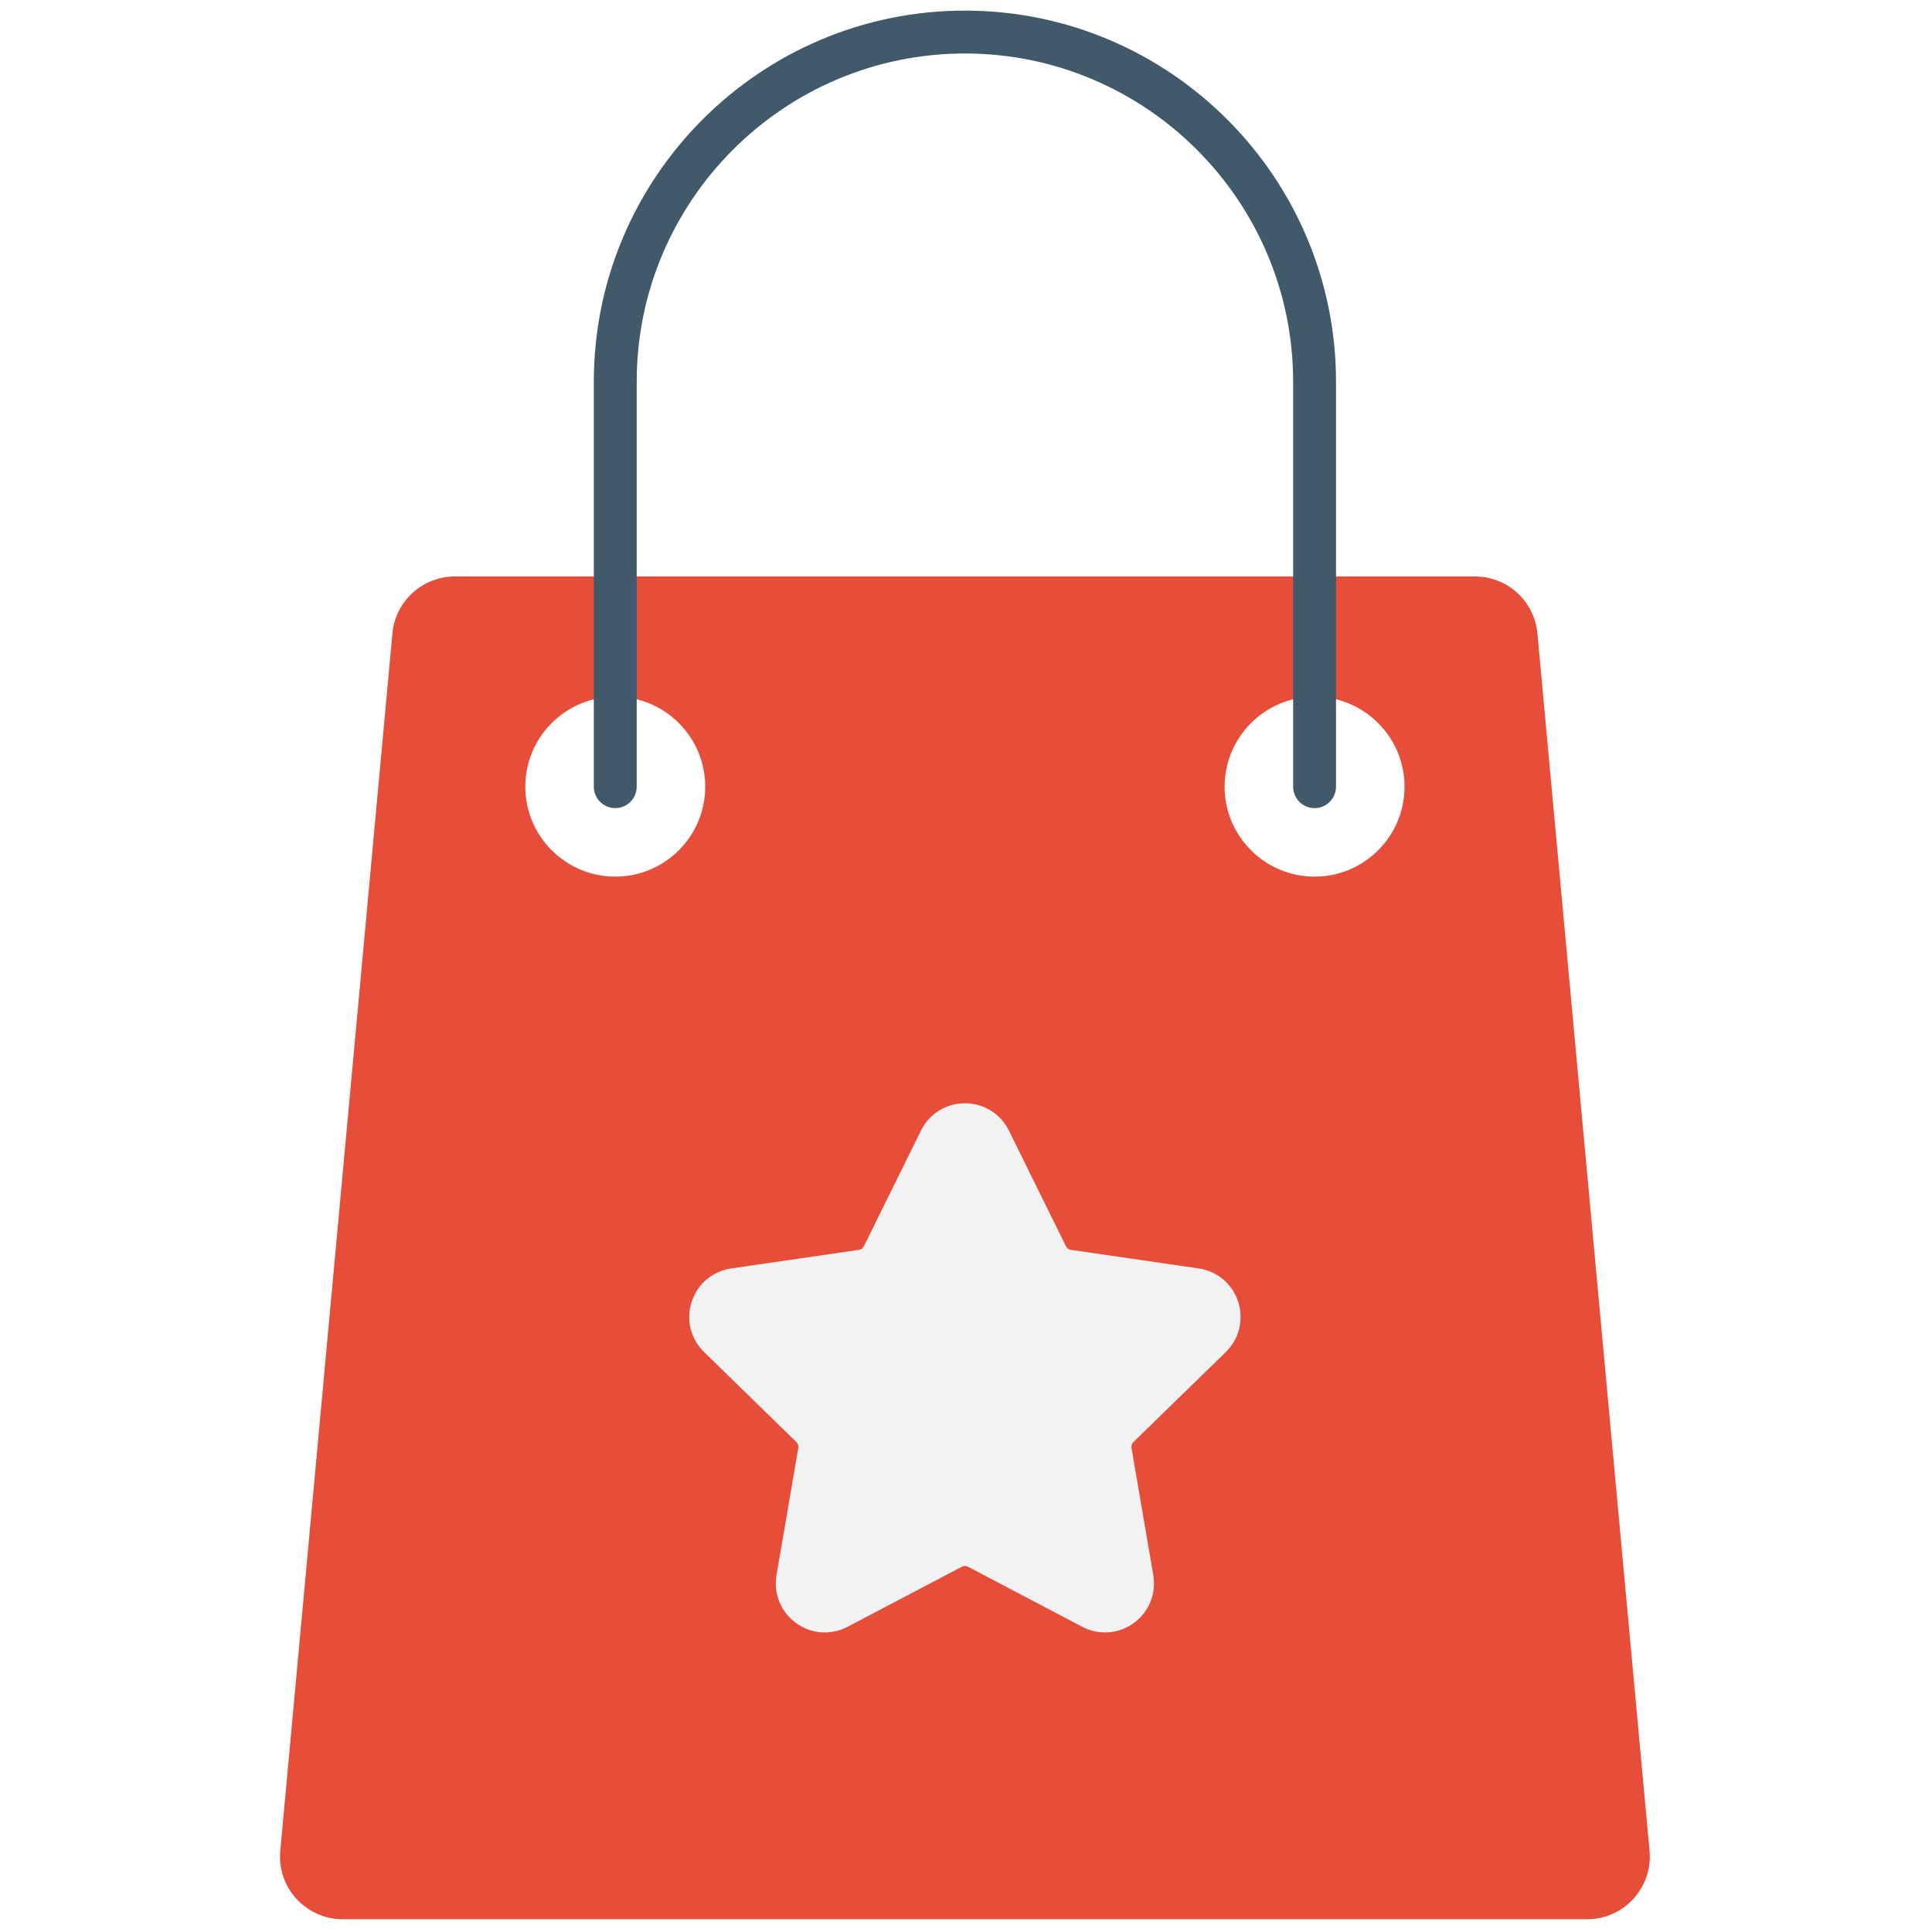
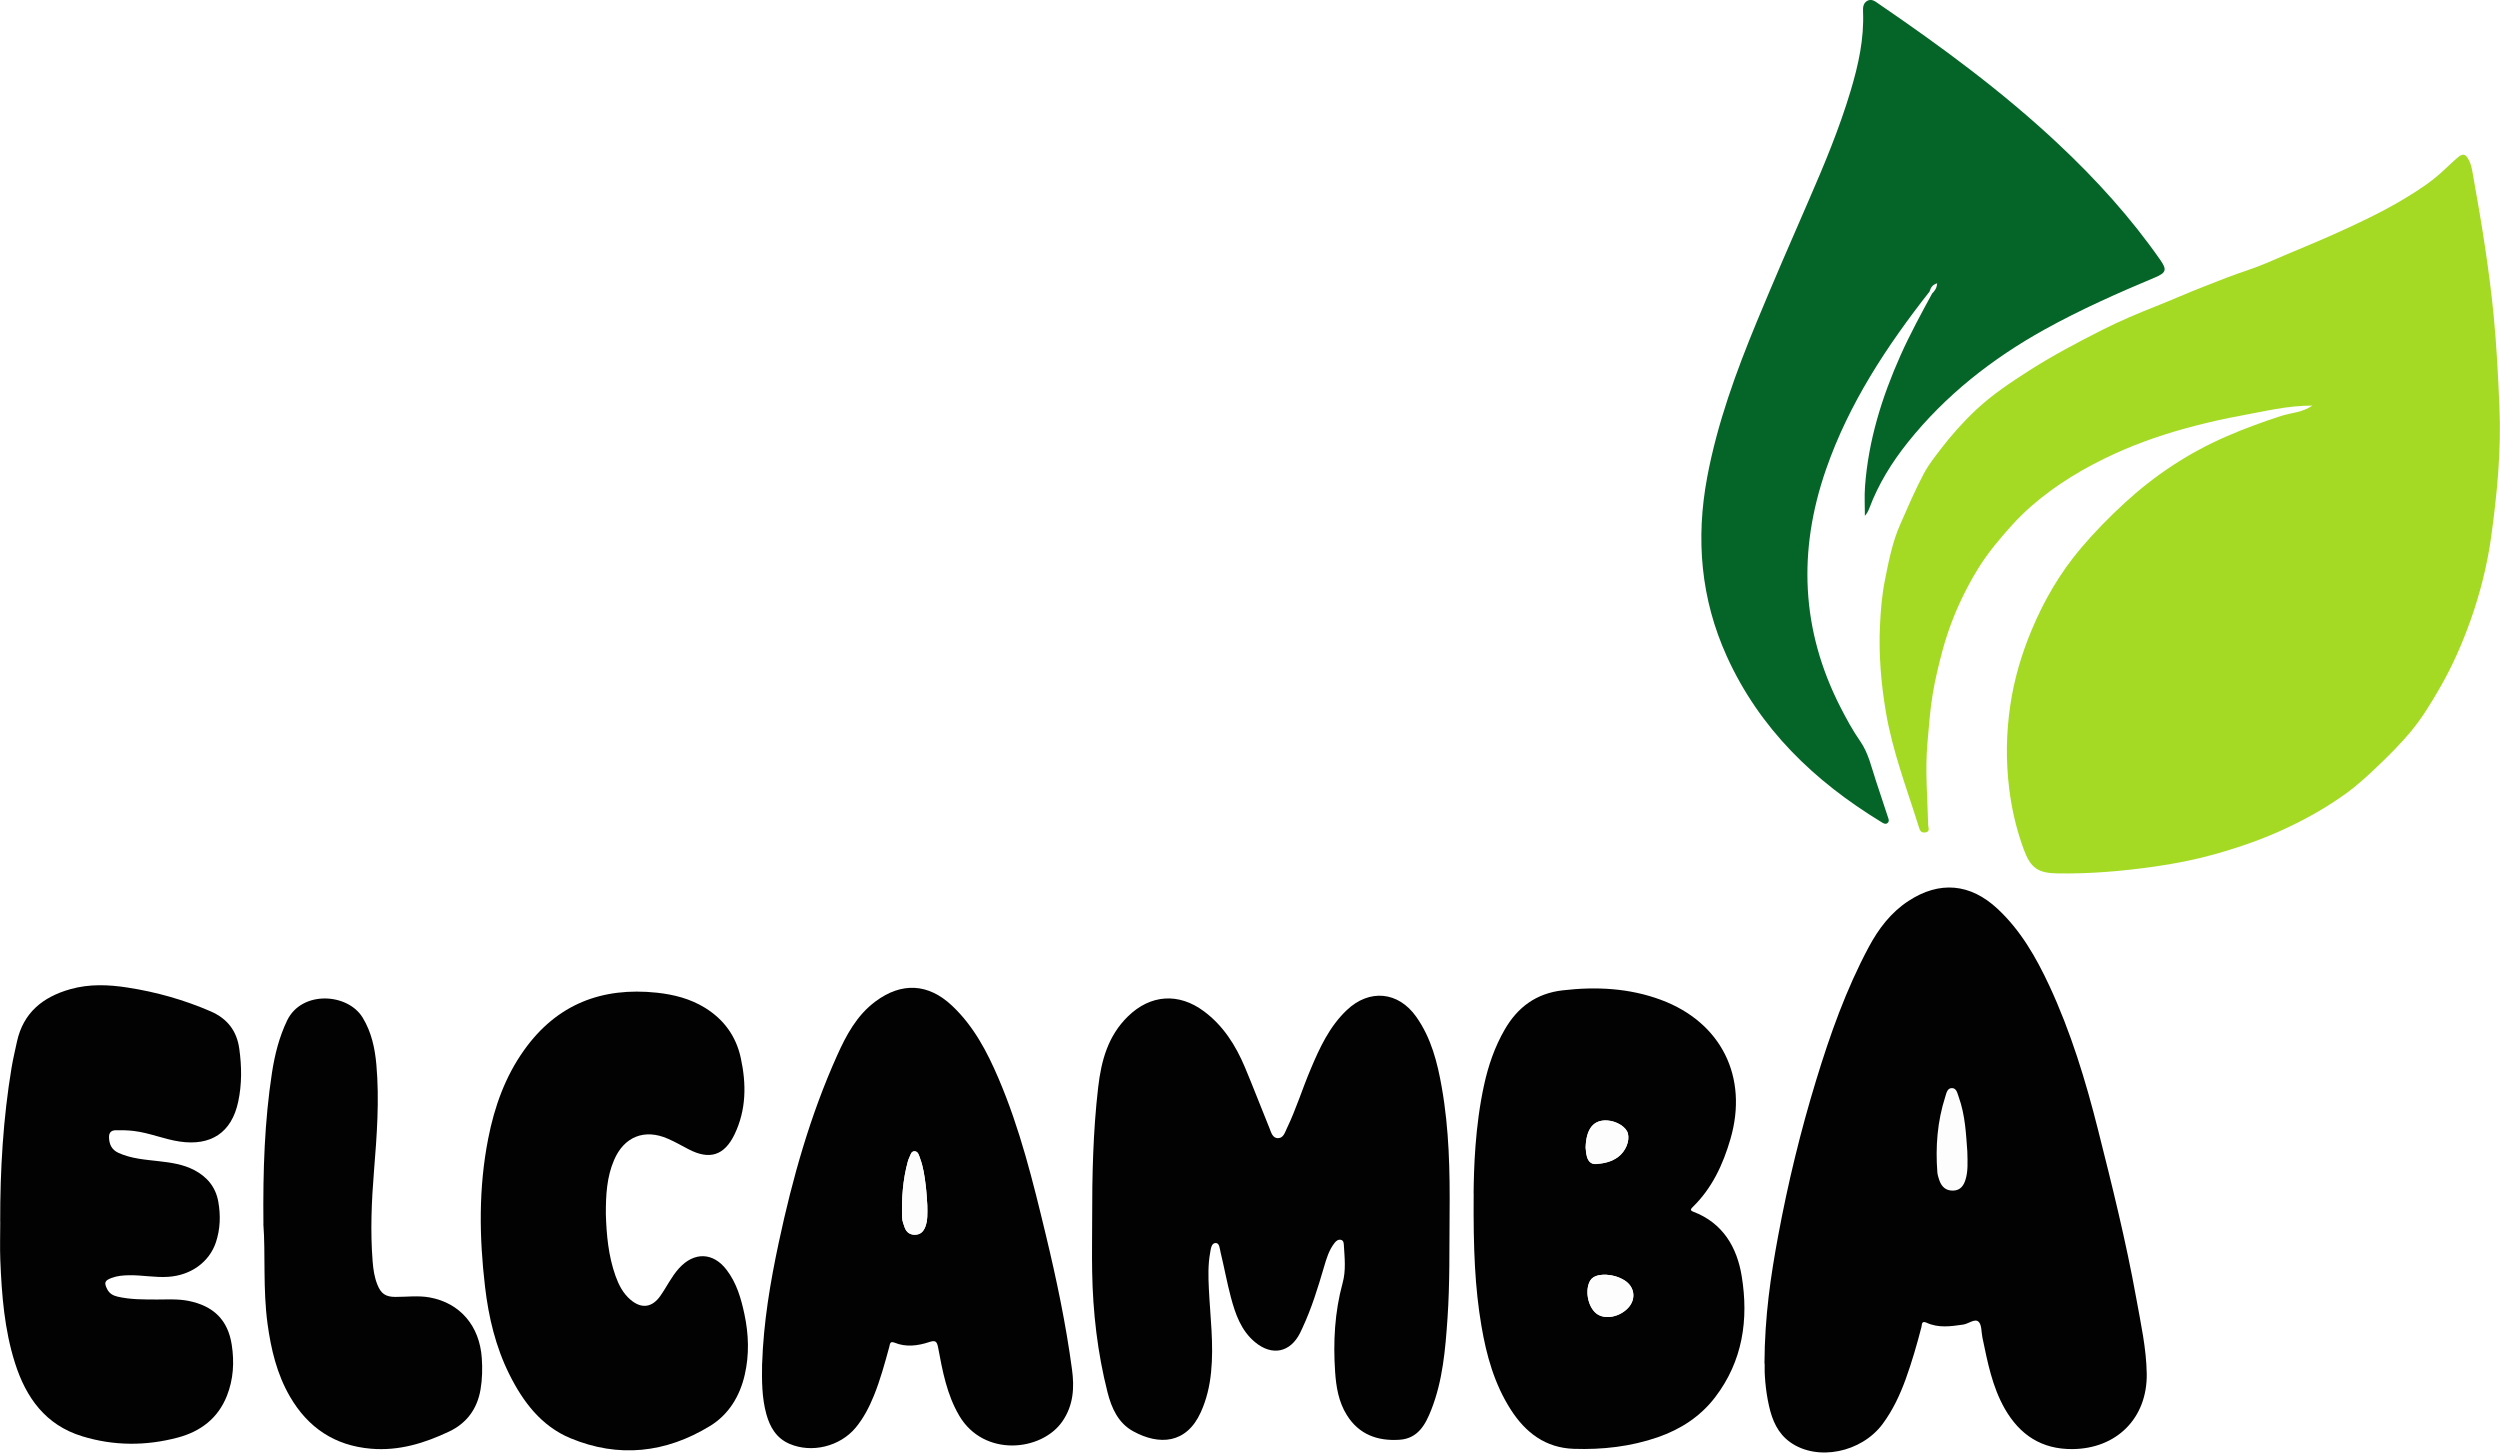
- <svg xmlns="http://www.w3.org/2000/svg" version="1.1" width="256" height="256" viewBox="0 0 256 256">
+ <svg xmlns="http://www.w3.org/2000/svg" id="Layer_1" data-name="Layer 1" viewBox="0 0 394.61 229.26">
  <defs>
- </defs>
-   <g style="stroke: none; stroke-width: 0; stroke-dasharray: none; stroke-linecap: butt; stroke-linejoin: miter; stroke-miterlimit: 10; fill: none; fill-rule: nonzero; opacity: 1;" transform="translate(1.406593 1.406593) scale(2.81 2.81)">
-     <path d="M 71.996 29.366 c -0.14 -1.52 -1.415 -2.683 -2.942 -2.683 H 45.756 h -1.513 H 20.946 c -1.527 0 -2.802 1.163 -2.942 2.683 l -5.288 57.409 C 12.557 88.506 13.92 90 15.659 90 h 28.585 h 1.513 h 28.585 c 1.739 0 3.101 -1.494 2.942 -3.225 L 71.996 29.366 z M 28.512 40.837 c -2.339 0 -4.242 -1.903 -4.242 -4.242 c 0 -2.339 1.903 -4.242 4.242 -4.242 c 2.339 0 4.242 1.903 4.242 4.242 C 32.754 38.934 30.851 40.837 28.512 40.837 z M 61.488 40.837 c -2.339 0 -4.242 -1.903 -4.242 -4.242 c 0 -2.339 1.903 -4.242 4.242 -4.242 c 2.339 0 4.242 1.903 4.242 4.242 C 65.73 38.934 63.827 40.837 61.488 40.837 z" style="stroke: none; stroke-width: 1; stroke-dasharray: none; stroke-linecap: butt; stroke-linejoin: miter; stroke-miterlimit: 10; fill: rgb(231,78,58); fill-rule: nonzero; opacity: 1;" transform=" matrix(1 0 0 1 0 0) " stroke-linecap="round" />
-     <path d="M 61.488 37.606 c -0.559 0 -1.011 -0.453 -1.011 -1.011 V 17.499 c 0 -8.534 -6.942 -15.477 -15.477 -15.477 c -8.534 0 -15.477 6.943 -15.477 15.477 v 19.096 c 0 0.558 -0.453 1.011 -1.011 1.011 s -1.011 -0.453 -1.011 -1.011 V 17.499 C 27.501 7.85 35.351 0 45 0 s 17.499 7.85 17.499 17.499 v 19.096 C 62.499 37.154 62.047 37.606 61.488 37.606 z" style="stroke: none; stroke-width: 1; stroke-dasharray: none; stroke-linecap: butt; stroke-linejoin: miter; stroke-miterlimit: 10; fill: rgb(64,89,107); fill-rule: nonzero; opacity: 1;" transform=" matrix(1 0 0 1 0 0) " stroke-linecap="round" />
-     <path d="M 51.607 76.477 c -0.368 0 -0.737 -0.089 -1.078 -0.268 l -5.384 -2.831 c -0.091 -0.047 -0.199 -0.047 -0.289 0 l -5.385 2.83 c -0.785 0.413 -1.717 0.347 -2.435 -0.176 c -0.717 -0.521 -1.07 -1.388 -0.92 -2.261 l 1.028 -5.995 c 0.018 -0.101 -0.016 -0.204 -0.09 -0.276 L 32.7 63.255 c -0.635 -0.619 -0.859 -1.528 -0.584 -2.371 c 0.274 -0.843 0.989 -1.445 1.866 -1.572 L 40 58.437 c 0.103 -0.015 0.19 -0.079 0.236 -0.171 l 2.691 -5.453 c 0.393 -0.795 1.187 -1.289 2.074 -1.289 s 1.681 0.494 2.073 1.289 l 2.691 5.453 c 0.046 0.092 0.133 0.156 0.234 0.17 l 6.02 0.876 c 0.877 0.127 1.592 0.729 1.866 1.572 s 0.051 1.752 -0.584 2.371 L 52.945 67.5 c -0.073 0.072 -0.107 0.175 -0.09 0.275 l 1.027 5.996 c 0.15 0.872 -0.201 1.738 -0.918 2.26 C 52.56 76.326 52.085 76.477 51.607 76.477 z" style="stroke: none; stroke-width: 1; stroke-dasharray: none; stroke-linecap: butt; stroke-linejoin: miter; stroke-miterlimit: 10; fill: rgb(242,242,242); fill-rule: nonzero; opacity: 1;" transform=" matrix(1 0 0 1 0 0) " stroke-linecap="round" />
+     <style>
+       .cls-1 {
+         fill: #020202;
+       }
+ 
+       .cls-2 {
+         fill: #056528;
+       }
+ 
+       .cls-3 {
+         fill: #fdfdfd;
+       }
+ 
+       .cls-4 {
+         fill: #a5da24;
+       }
+     </style>
+   </defs>
+   <path class="cls-4" d="M365.05,64.02c-3.99-.02-7.68,.93-11.4,1.6-2.45,.44-4.87,1-7.28,1.62-4.31,1.12-8.51,2.52-12.56,4.37-4.72,2.16-9.17,4.8-13.1,8.21-2.18,1.89-4.09,4.07-5.92,6.33-2.1,2.59-3.74,5.43-5.16,8.39-1.26,2.63-2.27,5.38-3.04,8.22-.6,2.26-1.15,4.53-1.53,6.82-.42,2.56-.6,5.17-.83,7.76-.38,4.31,.02,8.59,.12,12.88,0,.4,.37,1.07-.47,1.18-.73,.1-.86-.4-1.03-.95-1.88-6.01-4.15-11.91-5.19-18.15-.75-4.47-1.13-8.99-.92-13.52,.11-2.44,.32-4.91,.8-7.3,.59-2.94,1.16-5.9,2.39-8.69,1.2-2.72,2.36-5.45,3.75-8.07,.7-1.31,1.64-2.51,2.55-3.7,1.73-2.27,3.62-4.4,5.71-6.36,2.55-2.39,5.42-4.29,8.34-6.16,3.76-2.4,7.69-4.48,11.67-6.49,2.72-1.37,5.52-2.55,8.35-3.67,2.56-1.01,5.07-2.14,7.63-3.13,2.3-.9,4.59-1.82,6.95-2.6,1.93-.64,3.81-1.49,5.7-2.3,3.08-1.31,6.19-2.57,9.22-3.97,2.83-1.31,5.66-2.63,8.37-4.19,2.14-1.24,4.25-2.51,6.17-4.06,1.21-.97,2.29-2.1,3.46-3.12,.99-.86,1.41-.72,1.97,.46,.42,.89,.51,1.85,.68,2.78,1.28,7.09,2.42,14.19,3.14,21.37,.48,4.85,.72,9.7,.93,14.56,.3,6.93-.36,13.8-1.31,20.64-.62,4.42-1.71,8.78-3.2,13-1.29,3.64-2.83,7.19-4.77,10.58-1.46,2.54-2.94,5.02-4.83,7.26-1.49,1.76-3.09,3.39-4.76,4.99-1.71,1.64-3.44,3.26-5.35,4.64-2.84,2.05-5.86,3.78-9.03,5.29-3.8,1.82-7.75,3.19-11.78,4.32-3.09,.86-6.27,1.48-9.44,1.93-5.08,.72-10.2,1.16-15.35,1.07-3.02-.05-4.18-.86-5.25-3.75-1.14-3.09-1.89-6.25-2.3-9.54-.56-4.46-.49-8.88,.17-13.3,.6-4.05,1.76-7.97,3.33-11.75,1.97-4.73,4.52-9.12,7.84-13.03,2.14-2.52,4.44-4.87,6.89-7.12,4.78-4.39,10.08-7.88,15.99-10.46,2.82-1.23,5.73-2.29,8.67-3.25,1.62-.52,3.42-.54,5-1.67Z" />
+   <path class="cls-2" d="M304.6,45.98c-6.77,8.63-12.77,17.7-16.39,28.16-4.44,12.82-3.93,25.32,2.29,37.48,.94,1.84,1.93,3.66,3.11,5.36,1.33,1.91,1.78,4.14,2.5,6.28,.62,1.85,1.23,3.72,1.84,5.57,.12,.36,.34,.77,0,1.07-.35,.31-.75,0-1.05-.18-10.54-6.43-19.14-14.69-24.32-26.09-4.13-9.1-4.94-18.59-3.1-28.36,1.6-8.49,4.54-16.55,7.82-24.49,2.64-6.37,5.38-12.7,8.14-19.02,2.5-5.73,4.9-11.49,6.69-17.48,1.21-4.06,2.12-8.17,1.94-12.45-.03-.67,.02-1.35,.69-1.71,.65-.35,1.2,.08,1.69,.42,9.94,6.79,19.62,13.9,28.42,22.16,5.97,5.6,11.45,11.63,16.14,18.36,1.05,1.51,.91,1.99-.82,2.72-5.94,2.49-11.82,5.1-17.46,8.23-8.3,4.61-15.64,10.37-21.59,17.81-2.52,3.16-4.64,6.57-6.07,10.38-.16,.42-.36,.83-.71,1.22,0-1.54-.09-3.08,.02-4.61,.53-7.28,2.67-14.14,5.63-20.77,1.49-3.33,3.23-6.52,4.97-9.72,.42-.42,.75-.87,.78-1.6-.72,.21-1.01,.68-1.18,1.26Z" />
+   <path class="cls-3" d="M310.53,181.75c.05,1.82,.11,3.13-.27,4.4-.29,.98-.81,1.75-1.97,1.78-1.17,.03-1.84-.63-2.19-1.67-.14-.4-.27-.81-.3-1.22-.31-4.05,0-8.04,1.25-11.93,.18-.56,.32-1.36,1.04-1.36,.72,0,.86,.78,1.06,1.34,1.08,2.96,1.18,6.08,1.38,8.66Z" />
+   <g>
+     <path class="cls-1" d="M278.51,215.21c.04-7.49,.99-13.83,2.16-20.13,1.54-8.3,3.53-16.5,6-24.58,2.21-7.23,4.73-14.35,8.31-21.03,1.54-2.87,3.48-5.44,6.25-7.25,4.91-3.22,9.77-2.78,14.07,1.23,3.66,3.41,6.09,7.67,8.17,12.13,3.39,7.29,5.73,14.96,7.69,22.74,2.22,8.81,4.42,17.62,6.03,26.57,.71,3.96,1.6,7.91,1.66,11.96,.1,6.98-4.74,11.82-11.72,11.88-4.87,.04-8.31-2.23-10.68-6.36-2-3.5-2.73-7.39-3.54-11.26-.18-.86-.09-2.03-.62-2.5-.59-.52-1.58,.35-2.42,.47-1.95,.28-3.9,.57-5.78-.3-.81-.37-.71,.32-.8,.68-.72,2.79-1.52,5.55-2.5,8.26-.91,2.5-2.03,4.88-3.62,7.03-3.35,4.54-10.33,5.94-14.59,2.9-1.97-1.4-2.84-3.46-3.35-5.72-.58-2.56-.74-5.16-.69-6.72Zm32.02-33.46c-.2-2.58-.3-5.7-1.38-8.66-.2-.56-.34-1.35-1.06-1.34-.73,0-.86,.8-1.04,1.36-1.25,3.89-1.56,7.88-1.25,11.93,.03,.41,.17,.83,.3,1.22,.35,1.04,1.02,1.7,2.19,1.67,1.16-.03,1.68-.8,1.97-1.78,.38-1.27,.32-2.58,.27-4.4Z" />
+     <path class="cls-1" d="M172.39,192.55c-.01-6.99,.14-13.97,.95-20.93,.49-4.22,1.55-8.12,4.71-11.2,3.55-3.46,8-3.76,11.99-.79,3.06,2.28,5,5.37,6.45,8.8,1.34,3.18,2.56,6.41,3.87,9.6,.28,.68,.48,1.65,1.4,1.62,.82-.02,1.06-.91,1.37-1.56,1.45-3.01,2.43-6.21,3.73-9.28,1.43-3.41,2.97-6.75,5.71-9.36,3.56-3.39,8.14-2.98,10.98,1.05,2.36,3.34,3.34,7.21,4.03,11.16,1.16,6.57,1.29,13.21,1.23,19.85-.05,5.53,.05,11.06-.33,16.58-.34,4.9-.74,9.8-2.56,14.43-.92,2.36-2.12,4.56-5.04,4.74-3.44,.22-6.37-.82-8.29-3.9-1.3-2.08-1.69-4.44-1.85-6.82-.32-4.74-.07-9.44,1.19-14.05,.54-1.96,.31-3.96,.19-5.95-.02-.32-.04-.75-.47-.84-.41-.09-.73,.15-.98,.47-.91,1.14-1.3,2.51-1.7,3.87-.95,3.24-1.94,6.46-3.37,9.53-.13,.28-.26,.56-.39,.83-1.55,3.09-4.42,3.68-7.1,1.46-2.22-1.84-3.11-4.43-3.82-7.08-.62-2.33-1.05-4.72-1.62-7.07-.14-.56-.16-1.52-.78-1.51-.7,0-.77,.96-.88,1.57-.34,1.86-.29,3.73-.2,5.62,.21,4.4,.8,8.8,.35,13.22-.22,2.19-.71,4.3-1.63,6.32-2.26,4.98-6.56,5.24-10.66,2.99-2.38-1.3-3.43-3.69-4.06-6.18-1.58-6.24-2.31-12.6-2.42-19.03-.05-2.73,0-5.45,0-8.18Z" />
+     <path class="cls-1" d="M232.6,188.38c.04-3.84,.21-10.56,1.66-17.16,.67-3.05,1.67-5.97,3.24-8.69,2.05-3.57,5-5.73,9.14-6.21,5.3-.62,10.53-.36,15.56,1.51,9.51,3.55,13.79,12.18,10.94,21.96-1.17,4.02-2.9,7.76-5.96,10.74-.31,.31-.44,.53,.09,.73,4.69,1.78,6.91,5.63,7.65,10.18,1.11,6.83,.17,13.4-4.2,19.11-2.33,3.05-5.44,5.05-9.02,6.3-4.3,1.49-8.76,1.99-13.28,1.84-4.46-.15-7.61-2.54-9.94-6.17-2.6-4.05-3.86-8.58-4.65-13.26-1.01-5.96-1.29-11.98-1.22-20.89Zm20.93,12.83c-1.47-.04-2.29,.34-2.66,1.17-.73,1.65-.09,4.2,1.29,5.08,1.31,.84,3.5,.39,4.81-1,1.3-1.37,1.07-3.32-.52-4.34-.92-.59-1.95-.86-2.92-.91Zm-3.25-20c.03,.23,.05,.82,.2,1.36,.2,.71,.64,1.23,1.48,1.16,1.23-.1,2.42-.35,3.44-1.12,1.19-.89,1.86-2.51,1.54-3.72-.27-1-1.74-1.93-3.21-2.03-2.18-.15-3.39,1.26-3.46,4.34Z" />
+     <path class="cls-1" d="M120.3,215.23c.21-6.47,1.28-12.83,2.63-19.14,2.16-10.11,4.95-20.02,9.2-29.48,1.45-3.23,3.11-6.35,6.06-8.54,4.12-3.07,8.34-2.86,12.08,.67,3.4,3.2,5.53,7.24,7.33,11.46,3.41,7.96,5.46,16.34,7.48,24.73,1.69,7.02,3.17,14.07,4.13,21.23,.39,2.88,.23,5.64-1.5,8.17-3.28,4.79-12.44,5.72-16.31-.89-1.95-3.33-2.63-7.03-3.32-10.72-.2-1.08-.49-1.19-1.45-.87-1.78,.58-3.61,.82-5.41,.09-.77-.31-.74,.23-.85,.65-.71,2.59-1.41,5.18-2.42,7.68-.74,1.82-1.63,3.56-2.89,5.08-2.48,2.98-6.95,4.07-10.47,2.54-2.04-.89-3.05-2.61-3.62-4.65-.73-2.63-.72-5.32-.68-8.01Zm26.07-25c-.06-.82-.11-1.97-.25-3.11-.18-1.44-.38-2.89-.89-4.27-.17-.45-.28-1.1-.84-1.13-.6-.04-.67,.64-.89,1.06-.09,.17-.15,.35-.2,.54-.8,2.91-1.01,5.89-.9,8.89,.02,.52,.22,1.05,.4,1.54,.28,.76,.84,1.17,1.67,1.14,.84-.03,1.3-.52,1.59-1.27,.38-1,.33-2.03,.31-3.4Z" />
+     <path class="cls-1" d="M.03,192.81c-.01-8.15,.46-16.26,1.8-24.31,.23-1.36,.55-2.7,.84-4.05,1-4.62,4.11-7.1,8.45-8.32,2.98-.84,6-.72,9.02-.25,4.53,.7,8.9,1.93,13.12,3.76,2.64,1.15,4.12,3.08,4.51,5.9,.39,2.8,.42,5.59-.17,8.36-1.04,4.89-4.32,7.03-9.29,6.28-2.44-.37-4.71-1.36-7.16-1.66-.96-.12-1.91-.13-2.87-.12-.81,.01-1.1,.46-1.07,1.18,.04,1.06,.42,1.9,1.48,2.39,2.04,.93,4.23,1.07,6.4,1.32,1.92,.22,3.82,.49,5.55,1.39,2.05,1.07,3.41,2.69,3.82,5.02,.38,2.15,.31,4.28-.37,6.36-1.05,3.17-3.98,5.25-7.54,5.48-2.08,.14-4.13-.29-6.21-.25-.93,.02-1.84,.09-2.71,.42-1.1,.41-1.24,.73-.71,1.78,.33,.66,.89,1,1.61,1.17,2.08,.49,4.19,.45,6.3,.46,1.65,0,3.3-.11,4.94,.22,3.93,.8,6.21,3,6.81,6.93,.42,2.71,.27,5.44-.76,8.04-1.41,3.57-4.16,5.64-7.75,6.6-5.04,1.34-10.12,1.33-15.12-.21-5.75-1.77-8.84-6.07-10.58-11.55-1.68-5.28-2.1-10.75-2.32-16.24-.08-2.03-.01-4.07-.01-6.1Z" />
+     <path class="cls-1" d="M95.63,191.66c.1,3.17,.38,6.53,1.53,9.75,.51,1.42,1.19,2.75,2.37,3.75,1.71,1.46,3.39,1.24,4.68-.58,1.02-1.44,1.76-3.05,2.96-4.38,2.38-2.63,5.39-2.56,7.52,.24,1.58,2.07,2.28,4.49,2.81,6.98,.68,3.19,.79,6.4,.05,9.6-.78,3.39-2.55,6.28-5.49,8.07-6.97,4.26-14.42,5.09-22.03,1.92-4.6-1.92-7.48-5.75-9.65-10.11-2.16-4.35-3.26-9.01-3.82-13.79-.92-7.82-1.03-15.63,.5-23.39,.98-5.01,2.67-9.77,5.67-13.97,5.15-7.23,12.26-9.98,20.94-9.06,2.7,.29,5.29,.95,7.62,2.39,2.99,1.85,4.9,4.49,5.64,7.92,.89,4.1,.88,8.16-.98,12.04-1.62,3.36-3.94,4.09-7.25,2.37-1.09-.57-2.15-1.18-3.28-1.67-3.68-1.62-6.91-.33-8.49,3.36-1.15,2.67-1.31,5.5-1.3,8.57Z" />
+     <path class="cls-1" d="M41.58,193.22c-.09-8.62,.19-16.29,1.35-23.9,.44-2.85,1.13-5.61,2.39-8.24,2.3-4.78,9.56-4.34,11.92-.46,1.4,2.3,1.94,4.83,2.17,7.45,.49,5.57,.08,11.12-.37,16.68-.39,4.79-.6,9.58-.22,14.38,.1,1.23,.27,2.44,.73,3.6,.57,1.46,1.3,1.98,2.87,1.98,1.8,0,3.62-.24,5.4,.08,4.8,.88,7.89,4.49,8.23,9.59,.11,1.65,.08,3.29-.2,4.94-.52,3.09-2.22,5.35-4.96,6.64-3.88,1.84-7.93,3.09-12.34,2.71-5.73-.49-9.94-3.32-12.79-8.24-2.06-3.55-2.98-7.45-3.53-11.47-.75-5.54-.3-11.13-.66-15.75Z" />
+     <path class="cls-3" d="M253.54,201.21c.96,.06,1.99,.32,2.92,.91,1.59,1.02,1.82,2.96,.52,4.34-1.31,1.39-3.49,1.84-4.81,1-1.38-.88-2.03-3.43-1.29-5.08,.37-.83,1.19-1.21,2.66-1.17Z" />
  </g>
+   <path class="cls-3" d="M250.29,181.21c.07-3.09,1.28-4.49,3.46-4.34,1.47,.1,2.94,1.04,3.21,2.03,.32,1.21-.35,2.83-1.54,3.72-1.02,.76-2.21,1.02-3.44,1.12-.84,.07-1.28-.45-1.48-1.16-.15-.54-.17-1.13-.2-1.36Z" />
+   <path class="cls-3" d="M146.37,190.23c.02,1.37,.07,2.4-.31,3.4-.28,.74-.74,1.24-1.59,1.27-.83,.03-1.39-.38-1.67-1.14-.18-.5-.38-1.02-.4-1.54-.1-3,.1-5.98,.9-8.89,.05-.18,.12-.37,.2-.54,.22-.42,.29-1.1,.89-1.06,.56,.04,.67,.68,.84,1.13,.52,1.37,.71,2.82,.89,4.27,.14,1.14,.19,2.29,.25,3.11Z" />
</svg>
